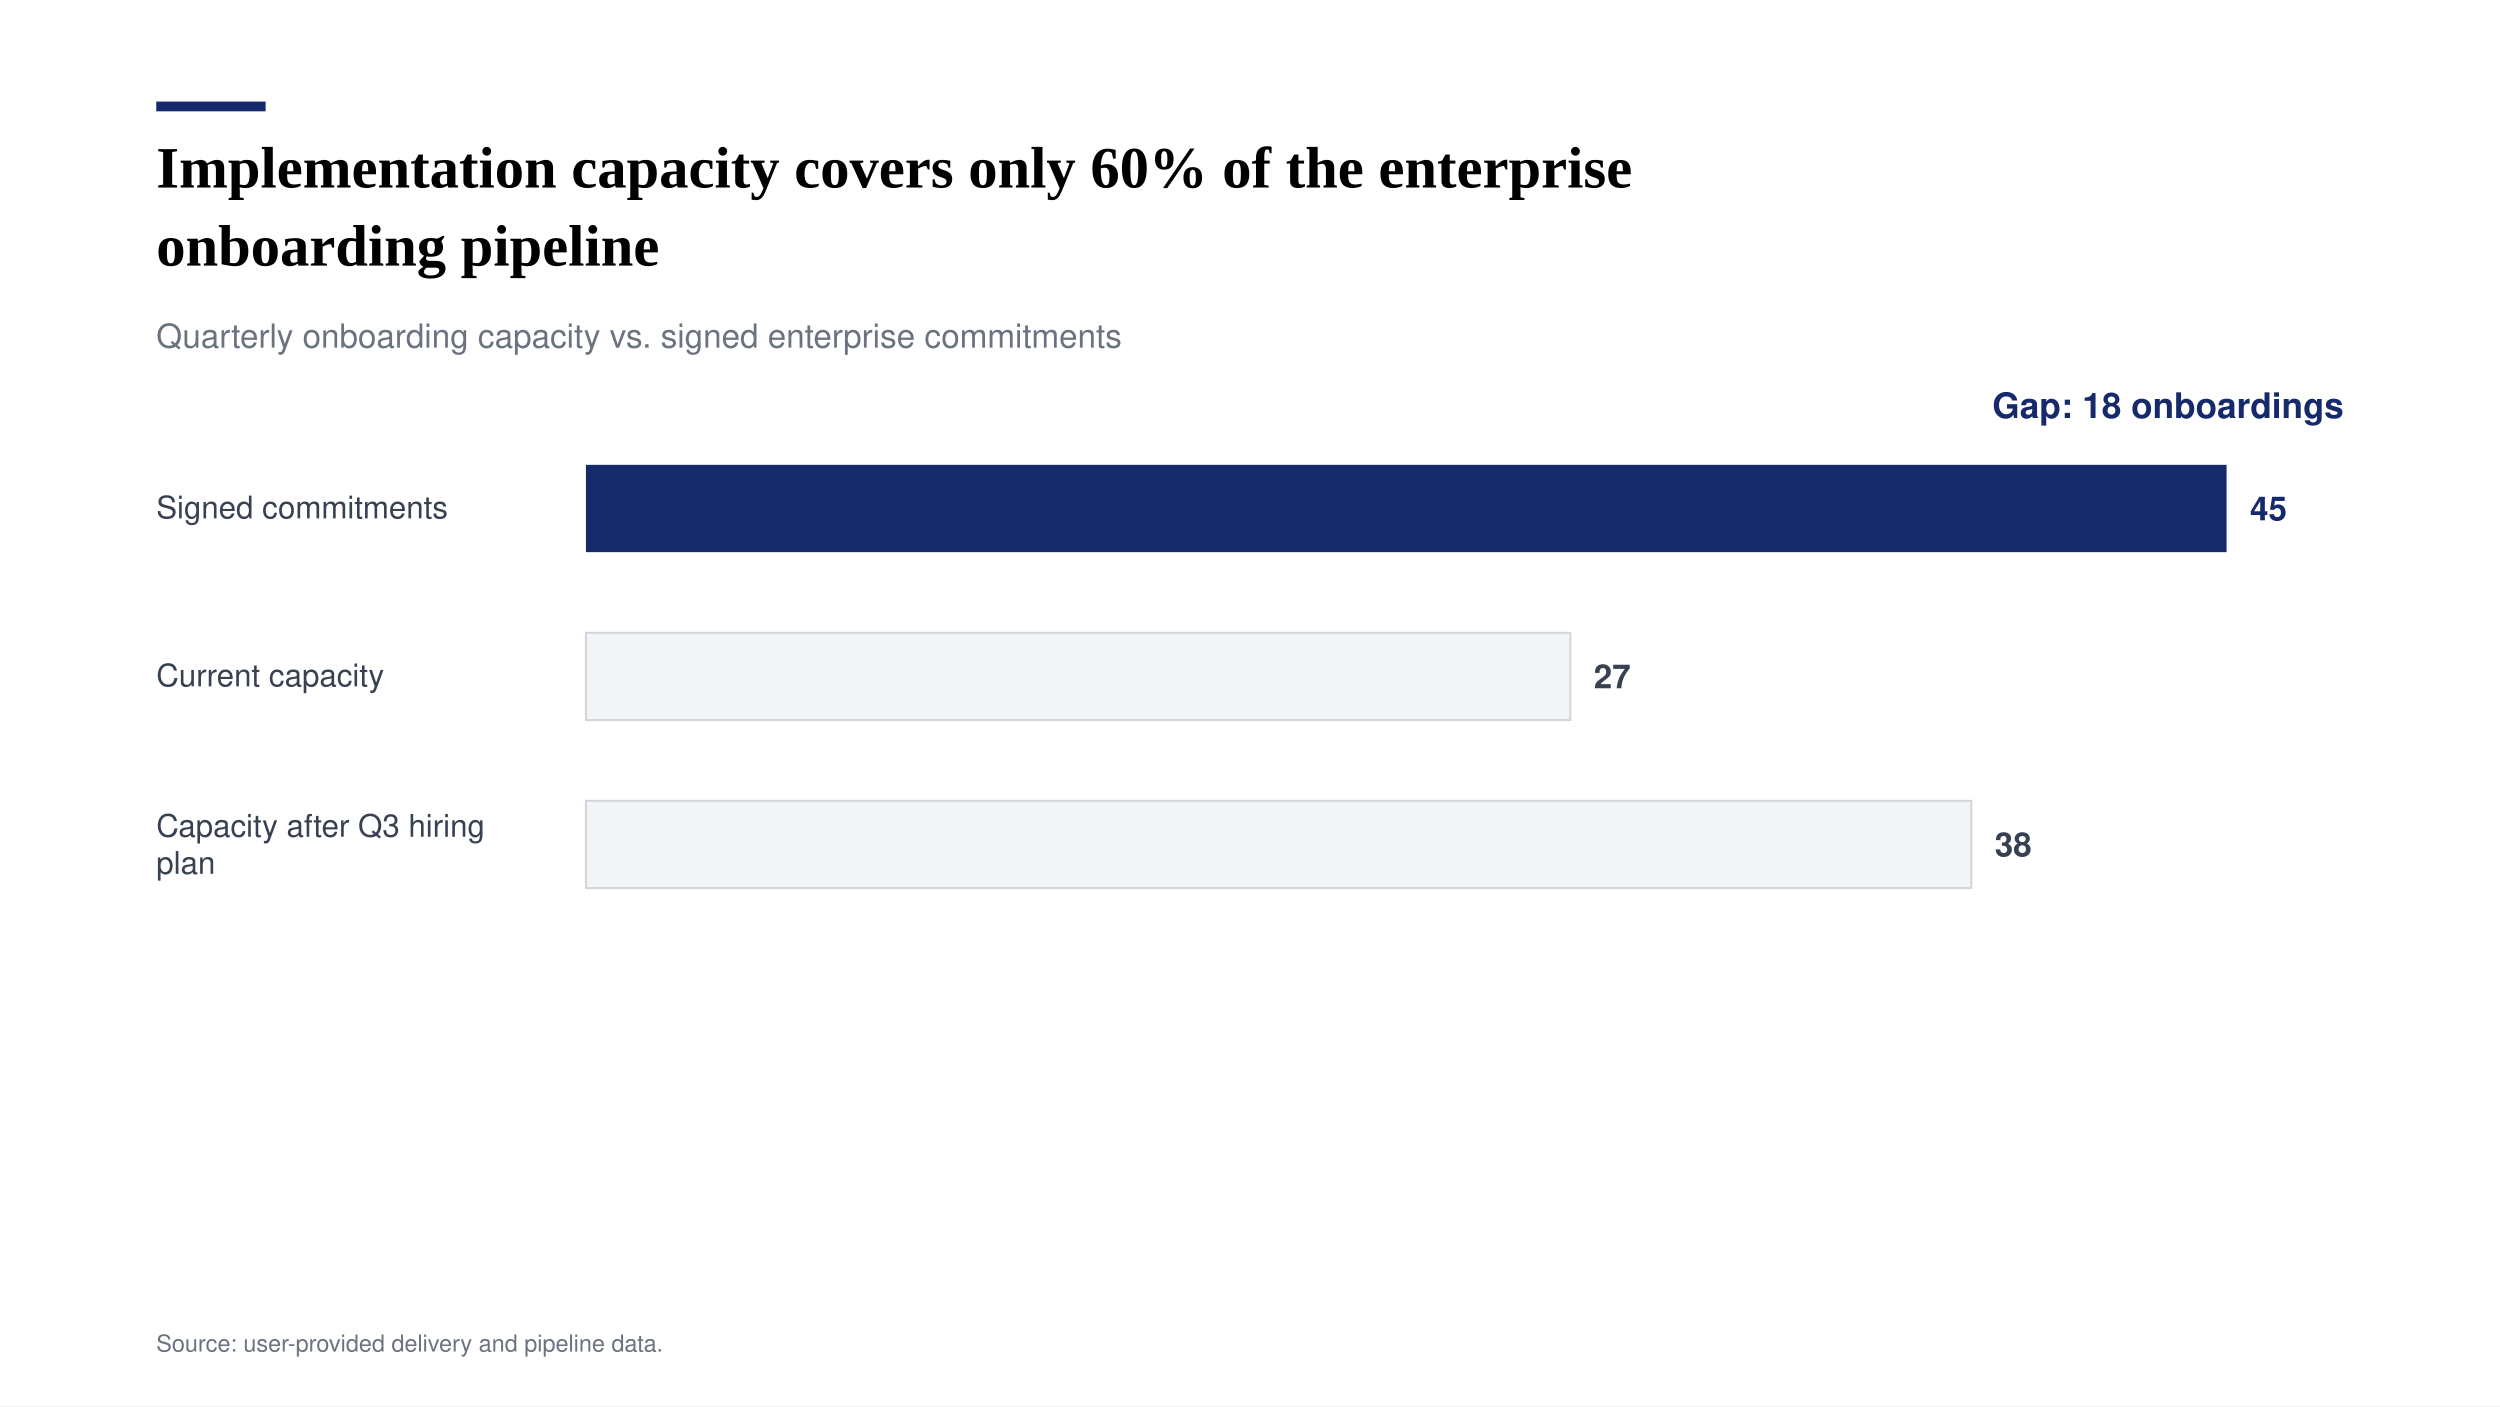
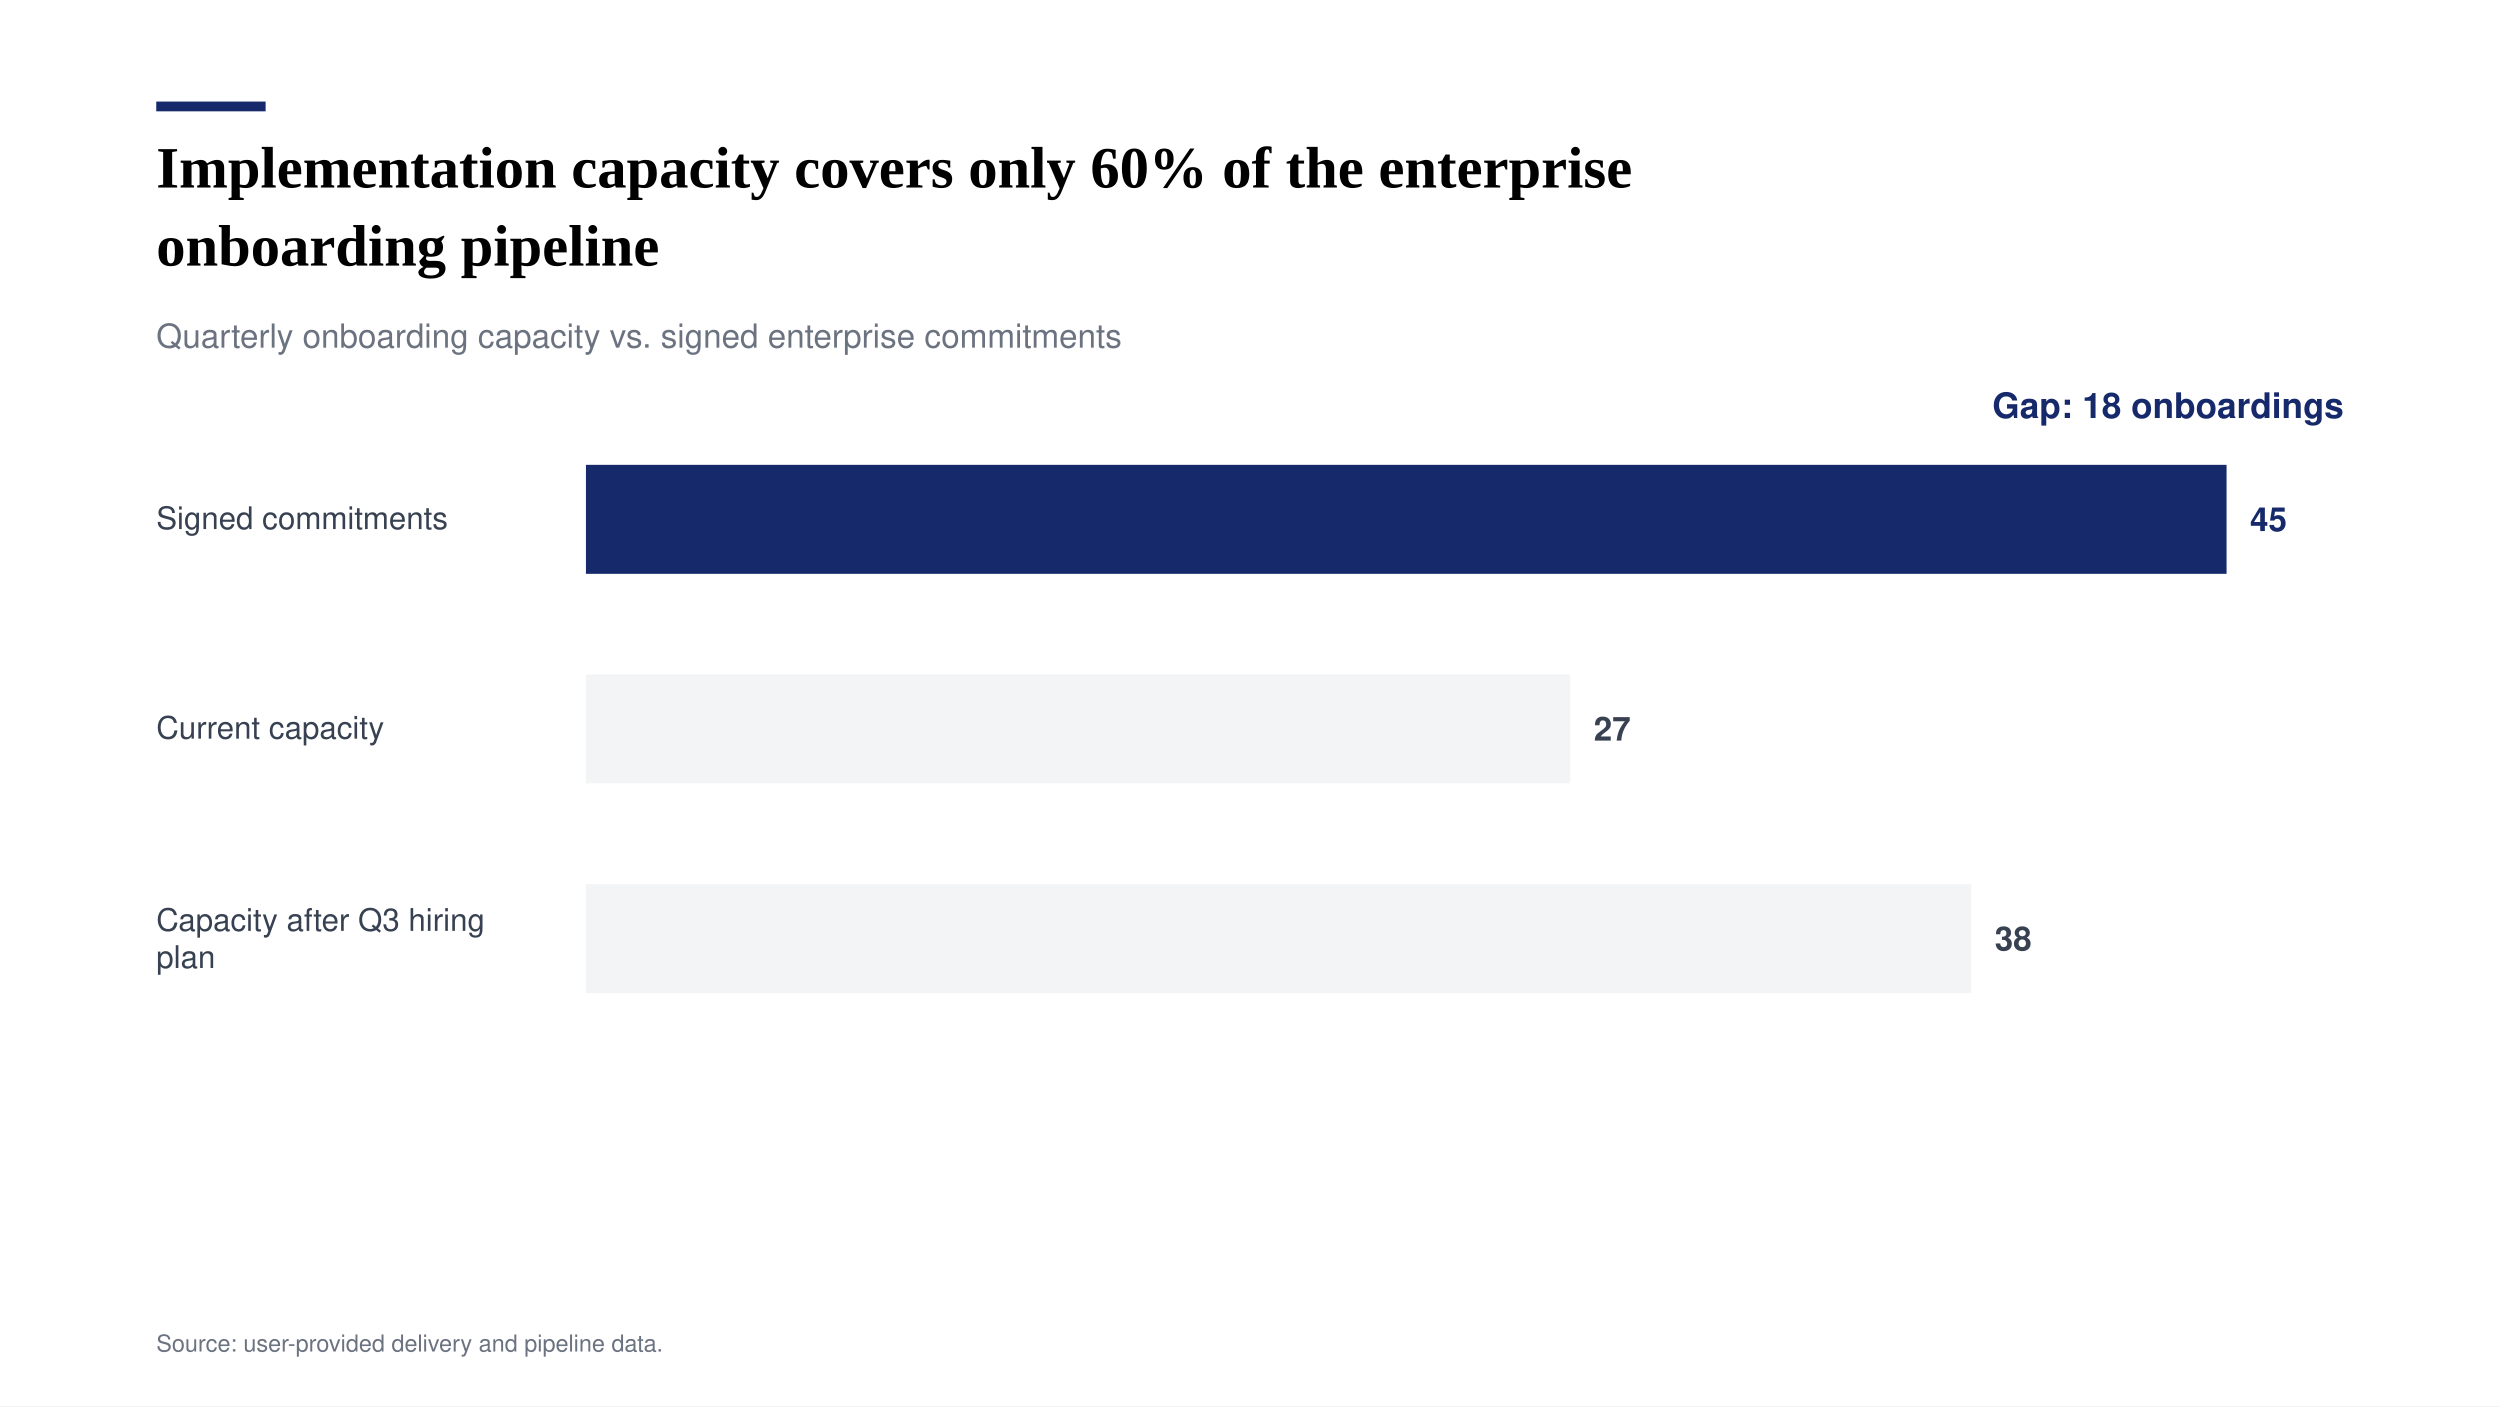
<svg xmlns="http://www.w3.org/2000/svg" viewBox="0 0 1280 720" width="1280" height="720" role="img" aria-label="Implementation capacity covers only 60% of the enterprise onboarding pipeline">
  <rect width="1280" height="720" fill="#FFFFFF" />
  <rect x="80.0" y="52.0" width="56.0" height="5.0" fill="#15296B" stroke="none" />
  <text x="80.0" y="96.0" font-family="Georgia, 'Times New Roman', 'Hiragino Mincho ProN', 'Yu Mincho', serif" font-size="30" fill="#000000" font-weight="bold" text-anchor="start">Implementation capacity covers only 60% of the enterprise</text>
  <text x="80.0" y="136.0" font-family="Georgia, 'Times New Roman', 'Hiragino Mincho ProN', 'Yu Mincho', serif" font-size="30" fill="#000000" font-weight="bold" text-anchor="start">onboarding pipeline</text>
  <text x="80.0" y="178.0" font-family="'Helvetica Neue', Helvetica, Arial, 'Hiragino Sans', 'Yu Gothic', 'Noto Sans JP', 'Meiryo', sans-serif" font-size="17" fill="#6B7280" font-weight="normal" text-anchor="start">Quarterly onboarding capacity vs. signed enterprise commitments</text>
-   <text x="80.0" y="265.4" font-family="'Helvetica Neue', Helvetica, Arial, 'Hiragino Sans', 'Yu Gothic', 'Noto Sans JP', 'Meiryo', sans-serif" font-size="16" fill="#374151" font-weight="normal" text-anchor="start">Signed commitments</text>
-   <rect x="300.0" y="238.0" width="840.0" height="44.7" fill="#15296B" stroke="none" />
-   <text x="1152.0" y="266.4" font-family="'Helvetica Neue', Helvetica, Arial, 'Hiragino Sans', 'Yu Gothic', 'Noto Sans JP', 'Meiryo', sans-serif" font-size="17" fill="#15296B" font-weight="bold" text-anchor="start">45</text>
-   <text x="80.0" y="351.4" font-family="'Helvetica Neue', Helvetica, Arial, 'Hiragino Sans', 'Yu Gothic', 'Noto Sans JP', 'Meiryo', sans-serif" font-size="16" fill="#374151" font-weight="normal" text-anchor="start">Current capacity</text>
-   <rect x="300.0" y="324.0" width="504.0" height="44.7" fill="#F3F4F6" stroke="#D1D5DB" />
-   <text x="816.0" y="352.4" font-family="'Helvetica Neue', Helvetica, Arial, 'Hiragino Sans', 'Yu Gothic', 'Noto Sans JP', 'Meiryo', sans-serif" font-size="17" fill="#374151" font-weight="bold" text-anchor="start">27</text>
-   <text x="80.0" y="428.4" font-family="'Helvetica Neue', Helvetica, Arial, 'Hiragino Sans', 'Yu Gothic', 'Noto Sans JP', 'Meiryo', sans-serif" font-size="16" fill="#374151" font-weight="normal" text-anchor="start">Capacity after Q3 hiring</text>
-   <text x="80.0" y="447.4" font-family="'Helvetica Neue', Helvetica, Arial, 'Hiragino Sans', 'Yu Gothic', 'Noto Sans JP', 'Meiryo', sans-serif" font-size="16" fill="#374151" font-weight="normal" text-anchor="start">plan</text>
-   <rect x="300.0" y="410.0" width="709.3" height="44.7" fill="#F3F4F6" stroke="#D1D5DB" />
-   <text x="1021.3" y="438.4" font-family="'Helvetica Neue', Helvetica, Arial, 'Hiragino Sans', 'Yu Gothic', 'Noto Sans JP', 'Meiryo', sans-serif" font-size="17" fill="#374151" font-weight="bold" text-anchor="start">38</text>
+   <text x="80.0" y="270.9" font-family="'Helvetica Neue', Helvetica, Arial, 'Hiragino Sans', 'Yu Gothic', 'Noto Sans JP', 'Meiryo', sans-serif" font-size="16" fill="#374151" font-weight="normal" text-anchor="start">Signed commitments</text>
+   <rect x="300.0" y="238.0" width="840.0" height="55.8" fill="#15296B" stroke="none" />
+   <text x="1152.0" y="271.9" font-family="'Helvetica Neue', Helvetica, Arial, 'Hiragino Sans', 'Yu Gothic', 'Noto Sans JP', 'Meiryo', sans-serif" font-size="17" fill="#15296B" font-weight="bold" text-anchor="start">45</text>
+   <text x="80.0" y="378.2" font-family="'Helvetica Neue', Helvetica, Arial, 'Hiragino Sans', 'Yu Gothic', 'Noto Sans JP', 'Meiryo', sans-serif" font-size="16" fill="#374151" font-weight="normal" text-anchor="start">Current capacity</text>
+   <rect x="300.0" y="345.3" width="504.0" height="55.8" fill="#F3F4F6" stroke="none" />
+   <text x="816.0" y="379.2" font-family="'Helvetica Neue', Helvetica, Arial, 'Hiragino Sans', 'Yu Gothic', 'Noto Sans JP', 'Meiryo', sans-serif" font-size="17" fill="#374151" font-weight="bold" text-anchor="start">27</text>
+   <text x="80.0" y="476.6" font-family="'Helvetica Neue', Helvetica, Arial, 'Hiragino Sans', 'Yu Gothic', 'Noto Sans JP', 'Meiryo', sans-serif" font-size="16" fill="#374151" font-weight="normal" text-anchor="start">Capacity after Q3 hiring</text>
+   <text x="80.0" y="495.6" font-family="'Helvetica Neue', Helvetica, Arial, 'Hiragino Sans', 'Yu Gothic', 'Noto Sans JP', 'Meiryo', sans-serif" font-size="16" fill="#374151" font-weight="normal" text-anchor="start">plan</text>
+   <rect x="300.0" y="452.7" width="709.3" height="55.8" fill="#F3F4F6" stroke="none" />
+   <text x="1021.3" y="486.6" font-family="'Helvetica Neue', Helvetica, Arial, 'Hiragino Sans', 'Yu Gothic', 'Noto Sans JP', 'Meiryo', sans-serif" font-size="17" fill="#374151" font-weight="bold" text-anchor="start">38</text>
  <text x="1200.0" y="214.0" font-family="'Helvetica Neue', Helvetica, Arial, 'Hiragino Sans', 'Yu Gothic', 'Noto Sans JP', 'Meiryo', sans-serif" font-size="18" fill="#15296B" font-weight="bold" text-anchor="end">Gap: 18 onboardings</text>
  <text x="80.0" y="630.0" font-family="'Helvetica Neue', Helvetica, Arial, 'Hiragino Sans', 'Yu Gothic', 'Noto Sans JP', 'Meiryo', sans-serif" font-size="16" fill="#15296B" font-weight="600" text-anchor="start" />
  <text x="80.0" y="692.0" font-family="'Helvetica Neue', Helvetica, Arial, 'Hiragino Sans', 'Yu Gothic', 'Noto Sans JP', 'Meiryo', sans-serif" font-size="12" fill="#6B7280" font-weight="normal" text-anchor="start">Source: user-provided delivery and pipeline data.</text>
</svg>
